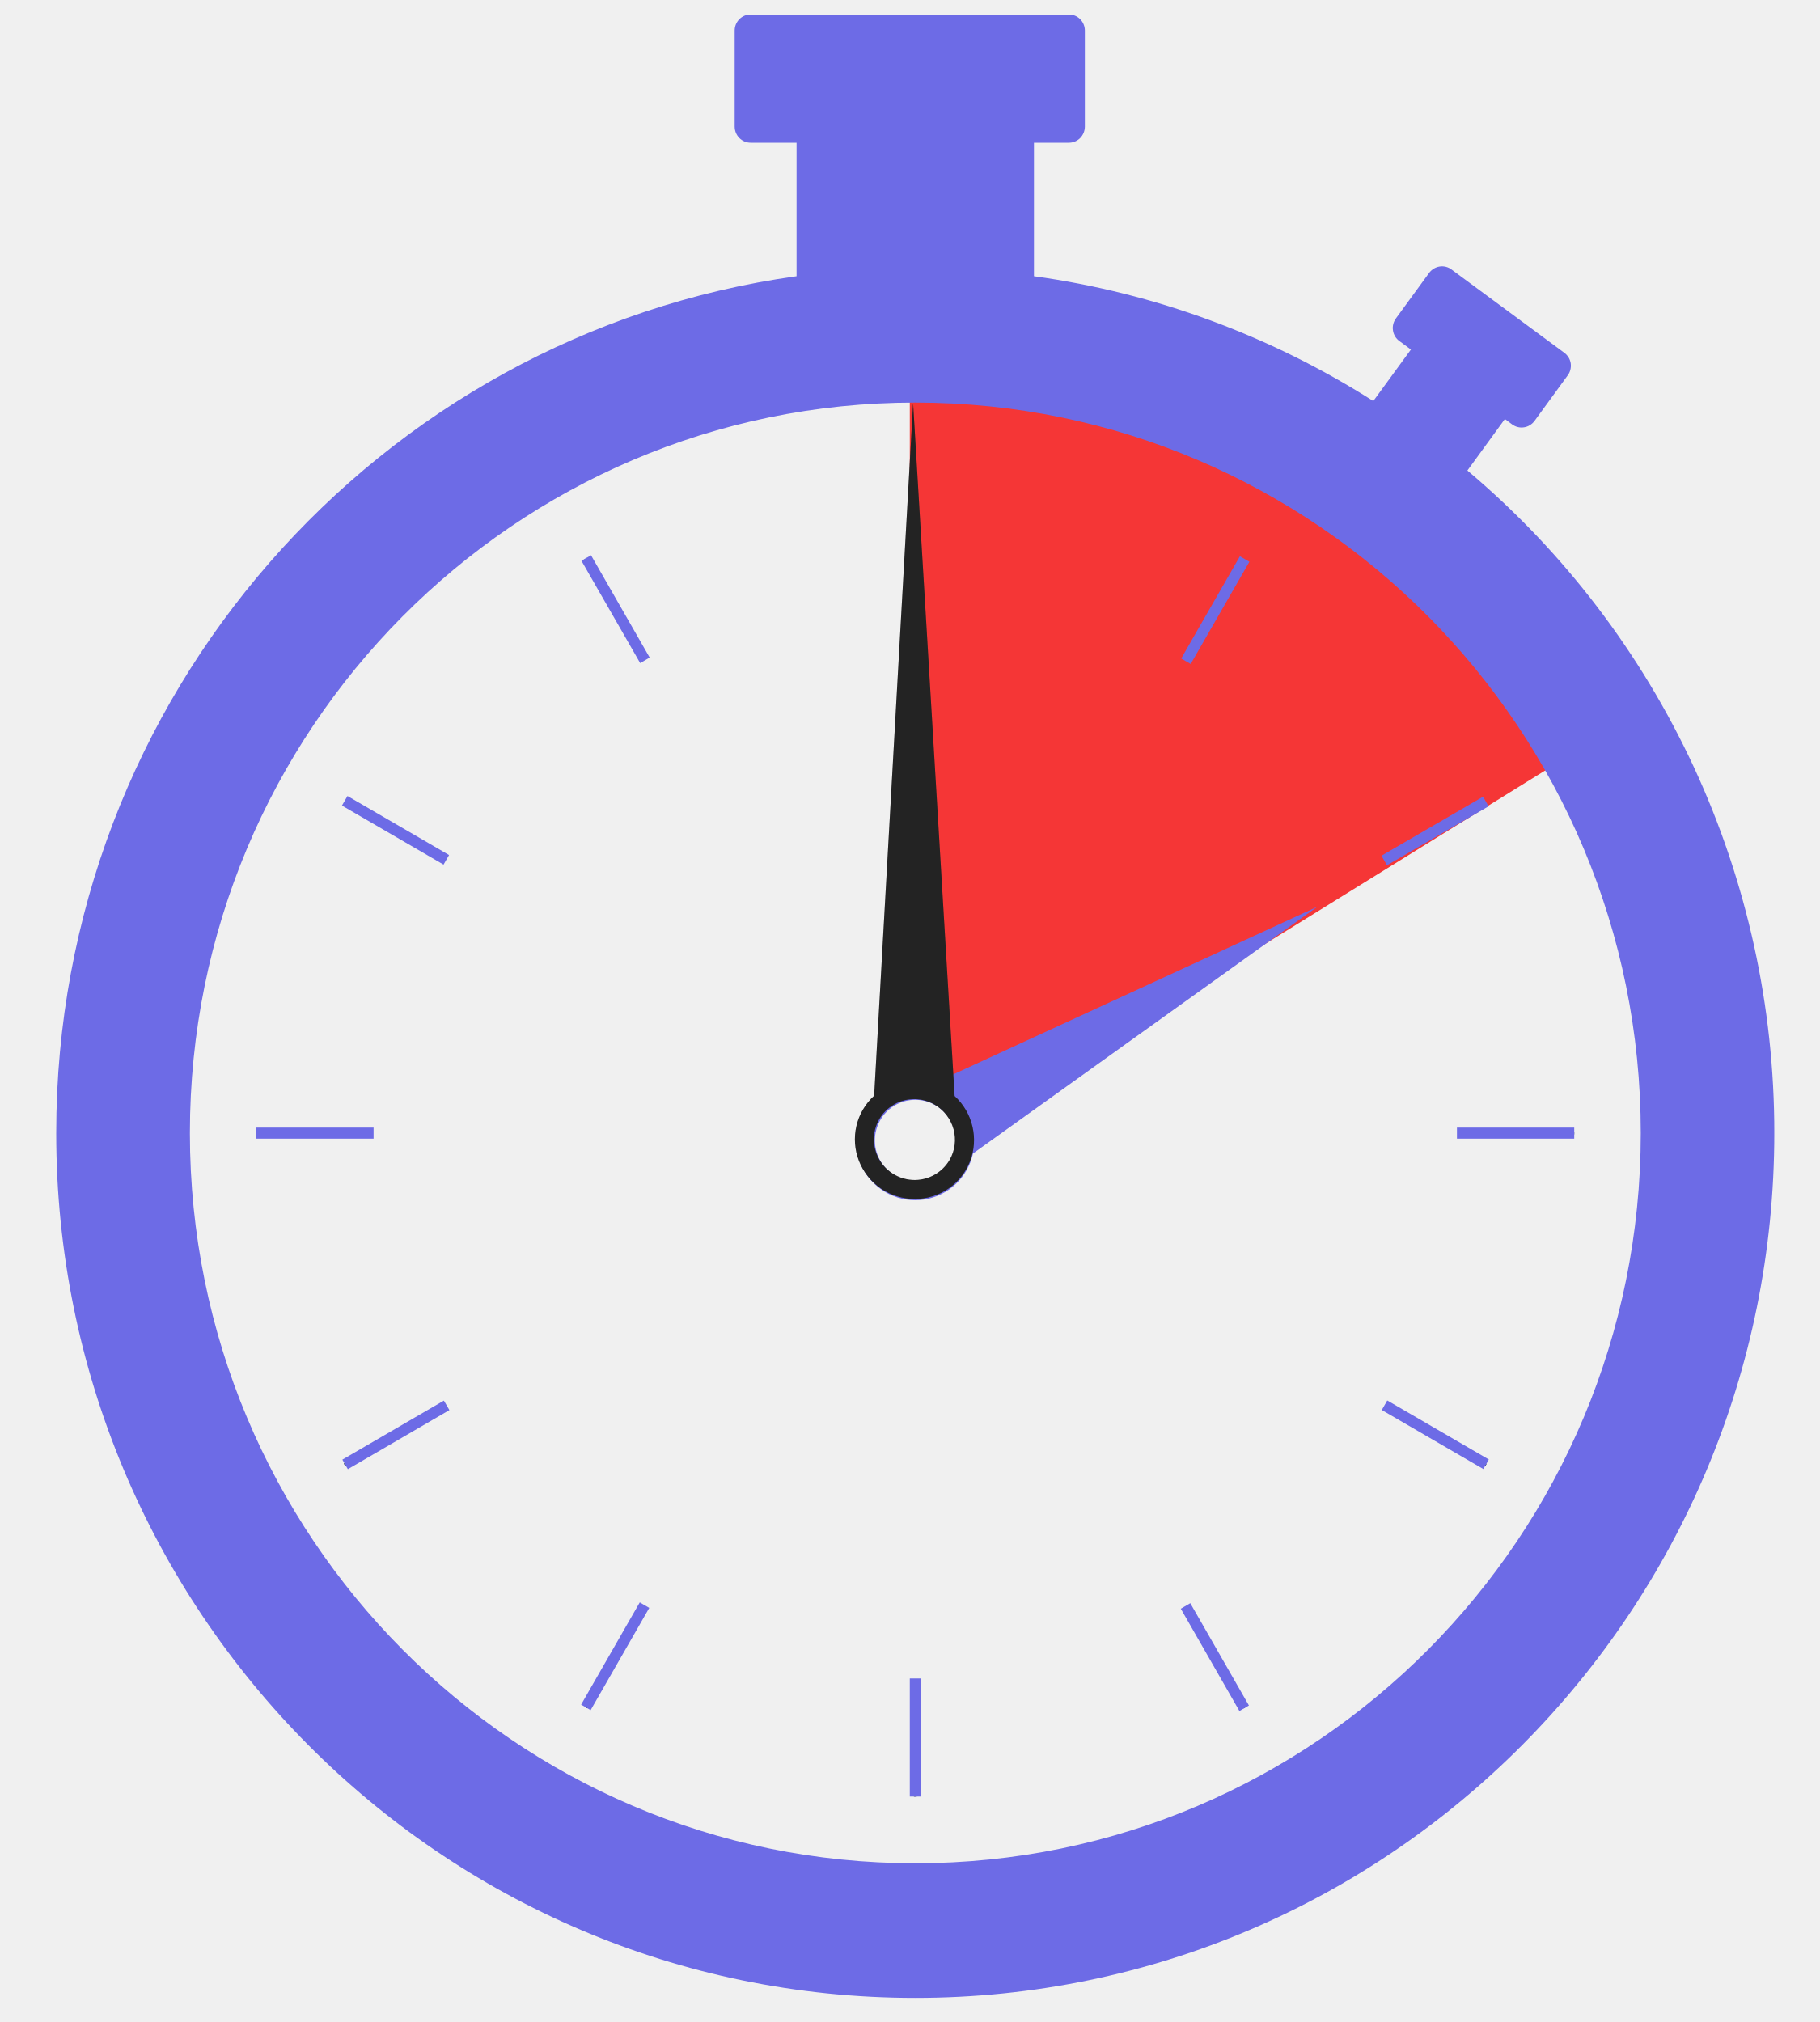
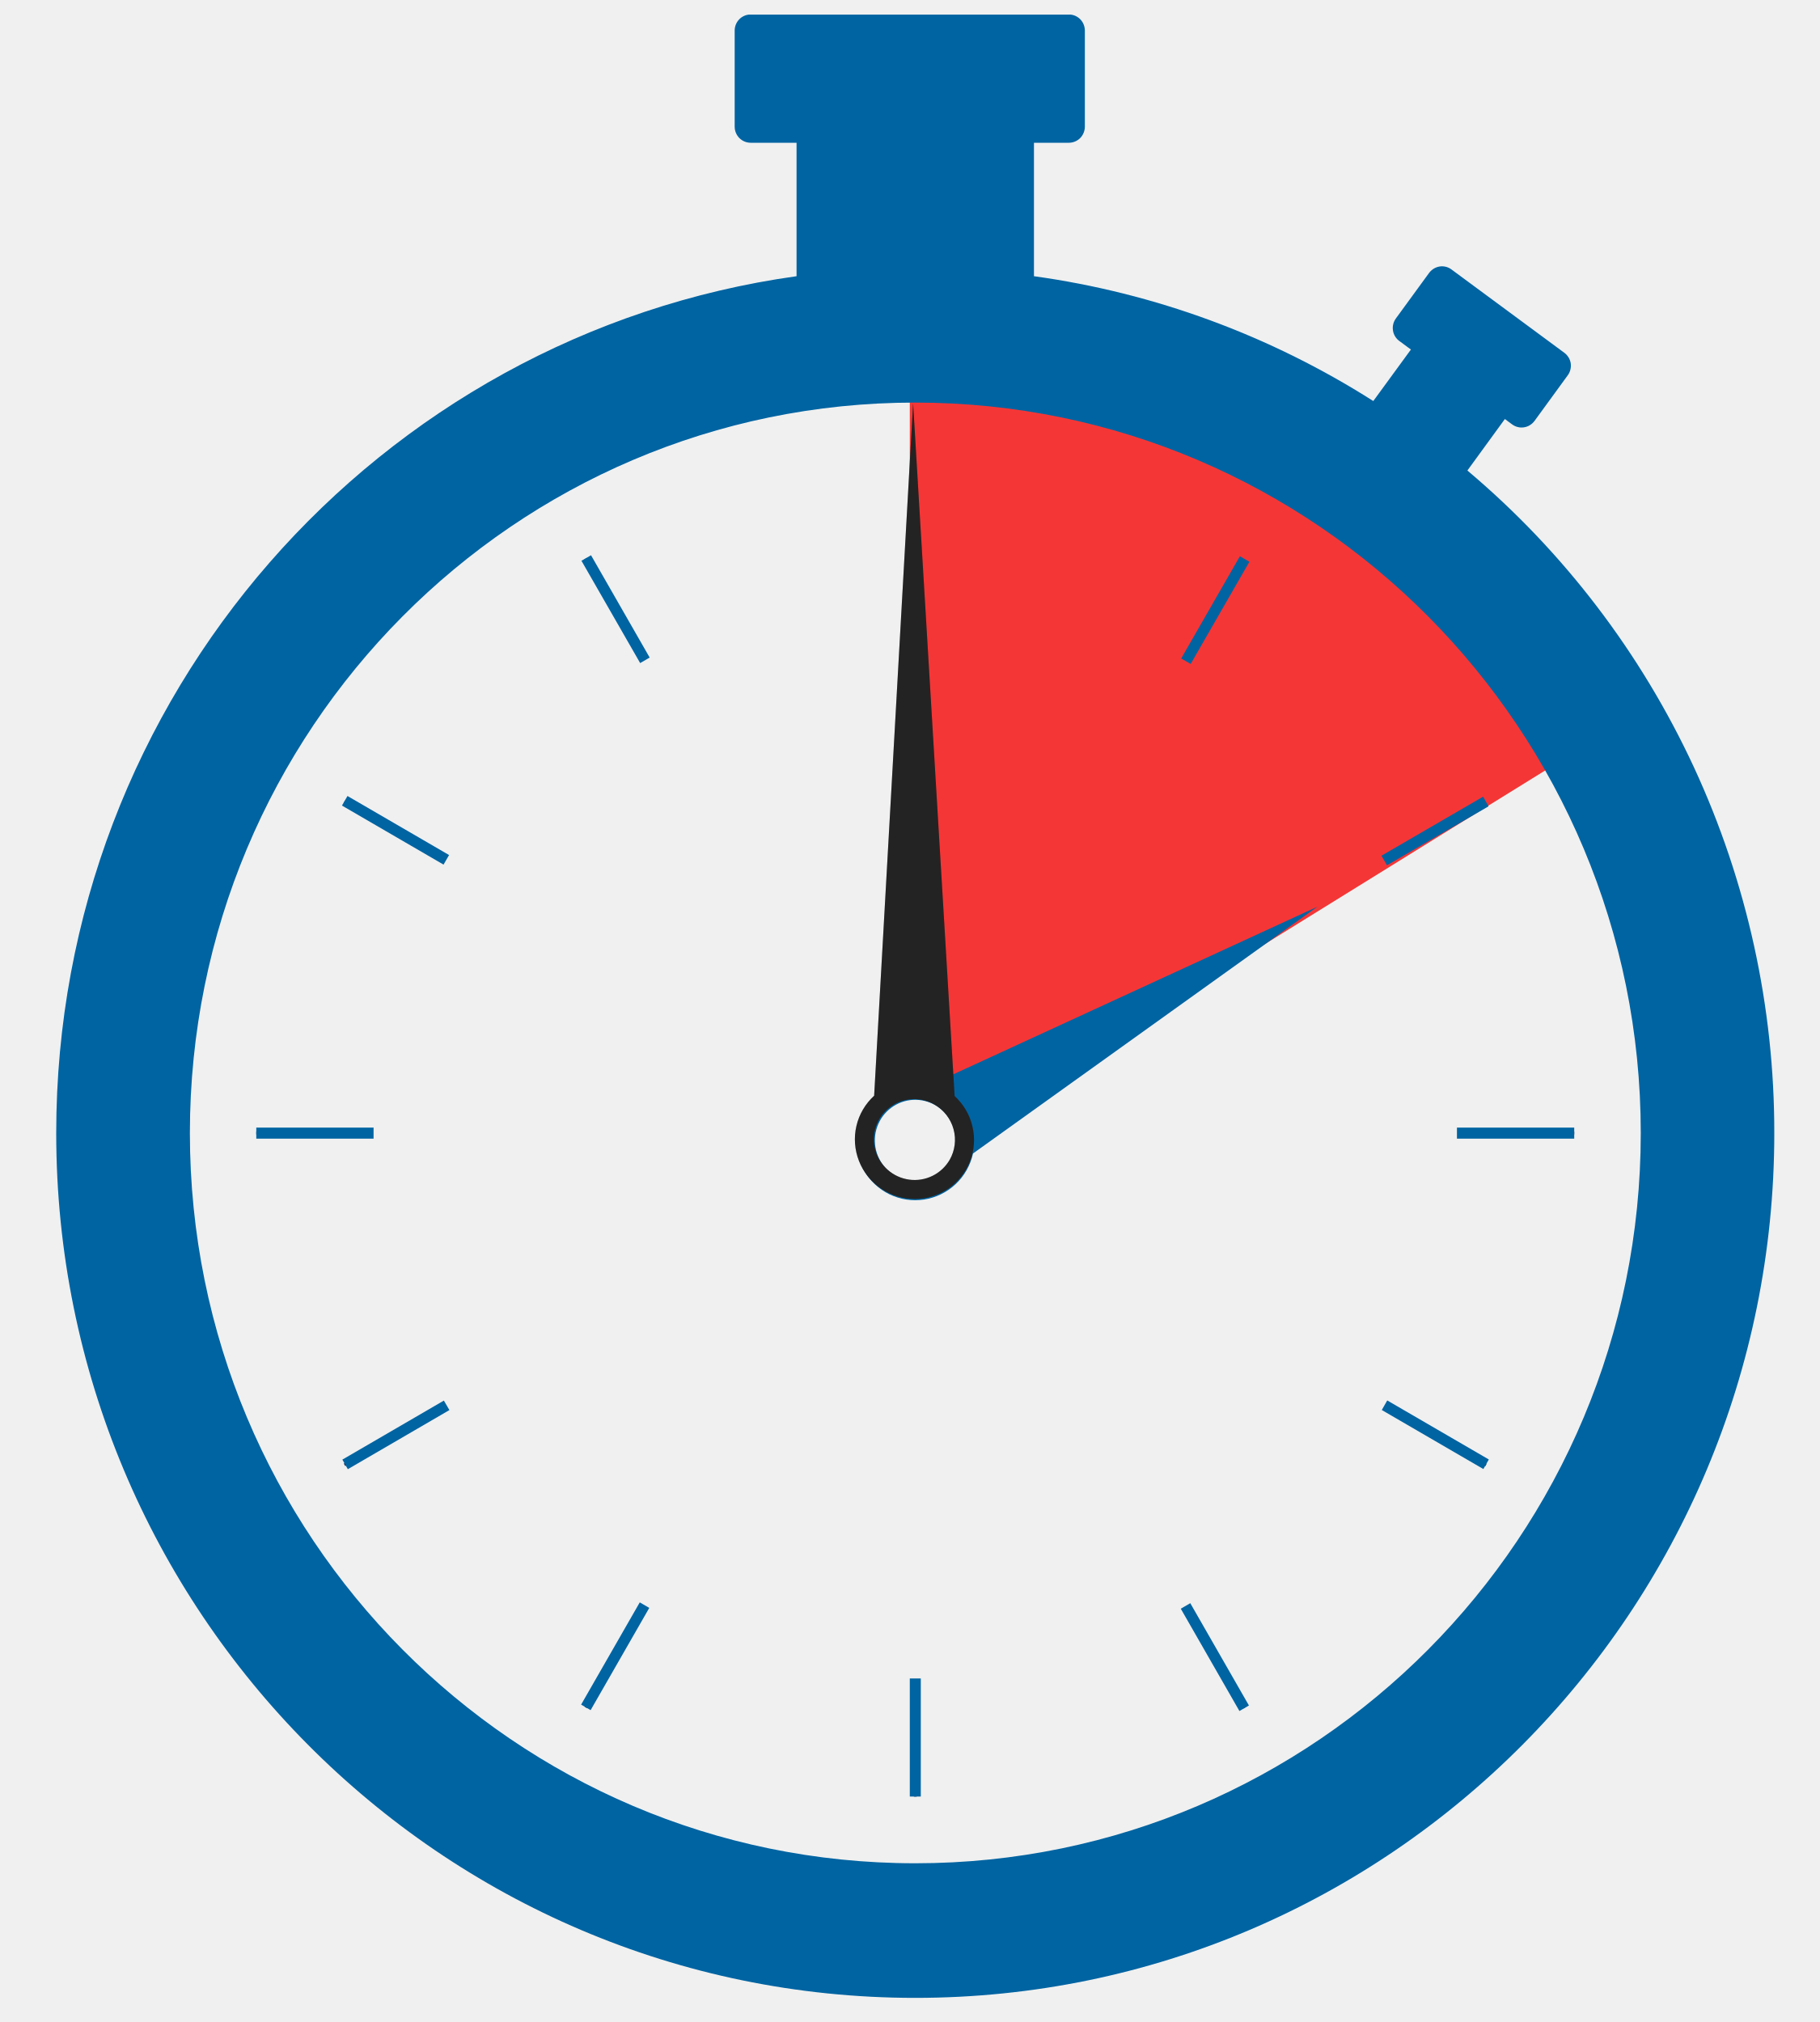
<svg xmlns="http://www.w3.org/2000/svg" width="27" height="30" viewBox="0 0 27 30" fill="none">
  <g clip-path="url(#clip0_107_16697)">
    <path d="M13.598 6.966H13.557V7.772H13.598V6.966Z" fill="#0B1938" />
    <path d="M13.599 25.85H13.558V26.656H13.599V25.85Z" fill="#0B1938" />
    <path d="M8.705 8.277L8.67 8.298L9.07 8.996L9.105 8.976L8.705 8.277Z" fill="#0B1938" />
    <path d="M18.084 24.628L18.049 24.648L18.449 25.347L18.484 25.326L18.084 24.628Z" fill="#0B1938" />
    <path d="M5.12 11.877L5.099 11.912L5.793 12.315L5.813 12.28L5.12 11.877Z" fill="#0B1938" />
    <path d="M21.36 21.316L21.34 21.352L22.033 21.755L22.053 21.719L21.36 21.316Z" fill="#0B1938" />
    <path d="M4.603 16.791H3.802V16.832H4.603V16.791Z" fill="#0B1938" />
    <path d="M23.354 16.79H22.554V16.831H23.354V16.79Z" fill="#0B1938" />
    <path d="M5.122 21.751L5.101 21.715L5.795 21.312L5.815 21.348L5.122 21.751Z" fill="#0B1938" />
    <path d="M22.039 11.866L21.345 12.269L21.365 12.304L22.059 11.901L22.039 11.866Z" fill="#0B1938" />
    <path d="M9.074 24.625L8.674 25.323L8.709 25.344L9.109 24.645L9.074 24.625Z" fill="#0B1938" />
    <path d="M18.448 8.272L18.049 8.971L18.084 8.991L18.484 8.293L18.448 8.272Z" fill="#0B1938" />
-     <path d="M8.768 8.238L8.626 8.32L9.497 9.838L9.638 9.756L8.768 8.238Z" fill="#6D6BE6" />
-     <path d="M17.658 23.786L17.517 23.868L18.387 25.386L18.528 25.304L17.658 23.786Z" fill="#6D6BE6" />
-     <path d="M5.155 11.81L5.073 11.952L6.58 12.828L6.662 12.686L5.155 11.81Z" fill="#6D6BE6" />
-     <path d="M20.58 20.778L20.499 20.92L22.006 21.796L22.087 21.654L20.58 20.778Z" fill="#6D6BE6" />
-     <path d="M5.542 16.73H3.802V16.894H5.542V16.73Z" fill="#6D6BE6" />
+     <path d="M8.768 8.238L8.626 8.32L9.497 9.838L9.638 9.756L8.768 8.238Z" fill="#0064A2" />
+     <path d="M17.658 23.786L17.517 23.868L18.387 25.386L18.528 25.304L17.658 23.786Z" fill="#0064A2" />
+     <path d="M5.155 11.81L5.073 11.952L6.58 12.828L6.662 12.686L5.155 11.81Z" fill="#0064A2" />
+     <path d="M20.58 20.778L20.499 20.92L22.006 21.796L22.087 21.654L20.58 20.778Z" fill="#0064A2" />
+     <path d="M5.542 16.73H3.802V16.894H5.542V16.73Z" fill="#0064A2" />
    <path d="M13.497 5.716V16.009C14.159 16.082 14.394 16.728 15.111 16.271L22.954 11.412C22.954 11.412 21.018 6.331 13.497 5.716Z" fill="#F53636" />
-     <path d="M23.354 16.73H21.614V16.894H23.354V16.73Z" fill="#6D6BE6" />
-     <path d="M21.769 6.981L22.325 6.217L22.433 6.297C22.458 6.315 22.486 6.329 22.517 6.336C22.547 6.344 22.578 6.345 22.609 6.34C22.64 6.335 22.67 6.325 22.696 6.308C22.723 6.292 22.746 6.27 22.765 6.245L23.258 5.568C23.277 5.543 23.29 5.514 23.297 5.484C23.305 5.453 23.306 5.421 23.302 5.39C23.297 5.359 23.286 5.329 23.27 5.303C23.253 5.276 23.232 5.252 23.207 5.234L21.533 3.998C21.508 3.979 21.48 3.966 21.449 3.958C21.419 3.951 21.387 3.949 21.357 3.954C21.326 3.959 21.296 3.97 21.27 3.986C21.243 4.003 21.22 4.024 21.201 4.049L20.708 4.725C20.69 4.75 20.676 4.779 20.669 4.809C20.661 4.84 20.66 4.872 20.665 4.903C20.669 4.934 20.68 4.963 20.696 4.99C20.712 5.017 20.734 5.041 20.759 5.059L20.931 5.186L20.373 5.95C18.845 4.978 17.129 4.346 15.339 4.098V2.118H15.857C15.92 2.118 15.98 2.093 16.025 2.048C16.069 2.003 16.094 1.942 16.094 1.879V0.454C16.094 0.39 16.069 0.33 16.025 0.285C15.98 0.24 15.92 0.215 15.857 0.215H11.136C11.073 0.215 11.013 0.24 10.968 0.285C10.924 0.33 10.899 0.39 10.899 0.454V1.879C10.899 1.942 10.924 2.003 10.968 2.048C11.013 2.093 11.073 2.118 11.136 2.118H11.817V4.098C5.612 4.964 0.834 10.325 0.834 16.811C0.834 23.897 6.539 29.642 13.578 29.642C20.616 29.642 26.322 23.897 26.322 16.811C26.324 14.937 25.917 13.085 25.131 11.386C24.344 9.688 23.197 8.184 21.769 6.981ZM13.578 27.645C7.635 27.645 2.817 22.794 2.817 16.811C2.817 10.827 7.635 5.973 13.578 5.973C19.521 5.973 24.341 10.824 24.341 16.811C24.341 22.797 19.521 27.645 13.578 27.645Z" fill="#6D6BE6" />
-     <path d="M19.545 13.452L13.842 16.078C13.673 16.024 13.492 16.023 13.322 16.075C13.153 16.126 13.003 16.228 12.892 16.367C12.781 16.506 12.714 16.676 12.7 16.854C12.687 17.032 12.727 17.209 12.815 17.364C12.904 17.518 13.036 17.642 13.196 17.72C13.356 17.797 13.535 17.824 13.71 17.797C13.885 17.77 14.048 17.69 14.177 17.569C14.307 17.447 14.396 17.288 14.435 17.114L19.545 13.452ZM13.578 17.523C13.459 17.523 13.344 17.488 13.245 17.422C13.146 17.356 13.07 17.262 13.024 17.151C12.979 17.041 12.967 16.92 12.99 16.803C13.014 16.686 13.07 16.578 13.154 16.494C13.238 16.41 13.345 16.352 13.461 16.329C13.577 16.306 13.697 16.318 13.807 16.363C13.916 16.409 14.01 16.486 14.076 16.585C14.142 16.685 14.177 16.801 14.177 16.921C14.177 17.08 14.113 17.234 14.001 17.347C13.889 17.46 13.736 17.523 13.578 17.523Z" fill="#6D6BE6" />
+     <path d="M23.354 16.73H21.614V16.894H23.354V16.73Z" fill="#0064A2" />
+     <path d="M21.769 6.981L22.325 6.217L22.433 6.297C22.458 6.315 22.486 6.329 22.517 6.336C22.547 6.344 22.578 6.345 22.609 6.34C22.64 6.335 22.67 6.325 22.696 6.308C22.723 6.292 22.746 6.27 22.765 6.245L23.258 5.568C23.277 5.543 23.29 5.514 23.297 5.484C23.305 5.453 23.306 5.421 23.302 5.39C23.297 5.359 23.286 5.329 23.27 5.303C23.253 5.276 23.232 5.252 23.207 5.234L21.533 3.998C21.508 3.979 21.48 3.966 21.449 3.958C21.419 3.951 21.387 3.949 21.357 3.954C21.326 3.959 21.296 3.97 21.27 3.986C21.243 4.003 21.22 4.024 21.201 4.049L20.708 4.725C20.69 4.75 20.676 4.779 20.669 4.809C20.661 4.84 20.66 4.872 20.665 4.903C20.669 4.934 20.68 4.963 20.696 4.99C20.712 5.017 20.734 5.041 20.759 5.059L20.931 5.186L20.373 5.95C18.845 4.978 17.129 4.346 15.339 4.098V2.118H15.857C15.92 2.118 15.98 2.093 16.025 2.048C16.069 2.003 16.094 1.942 16.094 1.879V0.454C16.094 0.39 16.069 0.33 16.025 0.285C15.98 0.24 15.92 0.215 15.857 0.215H11.136C11.073 0.215 11.013 0.24 10.968 0.285C10.924 0.33 10.899 0.39 10.899 0.454V1.879C10.899 1.942 10.924 2.003 10.968 2.048C11.013 2.093 11.073 2.118 11.136 2.118H11.817V4.098C5.612 4.964 0.834 10.325 0.834 16.811C0.834 23.897 6.539 29.642 13.578 29.642C20.616 29.642 26.322 23.897 26.322 16.811C26.324 14.937 25.917 13.085 25.131 11.386C24.344 9.688 23.197 8.184 21.769 6.981ZM13.578 27.645C7.635 27.645 2.817 22.794 2.817 16.811C2.817 10.827 7.635 5.973 13.578 5.973C19.521 5.973 24.341 10.824 24.341 16.811C24.341 22.797 19.521 27.645 13.578 27.645Z" fill="#0064A2" />
+     <path d="M19.545 13.452L13.842 16.078C13.673 16.024 13.492 16.023 13.322 16.075C13.153 16.126 13.003 16.228 12.892 16.367C12.781 16.506 12.714 16.676 12.7 16.854C12.687 17.032 12.727 17.209 12.815 17.364C12.904 17.518 13.036 17.642 13.196 17.72C13.356 17.797 13.535 17.824 13.71 17.797C13.885 17.77 14.048 17.69 14.177 17.569C14.307 17.447 14.396 17.288 14.435 17.114L19.545 13.452ZM13.578 17.523C13.459 17.523 13.344 17.488 13.245 17.422C13.146 17.356 13.07 17.262 13.024 17.151C12.979 17.041 12.967 16.92 12.99 16.803C13.014 16.686 13.07 16.578 13.154 16.494C13.238 16.41 13.345 16.352 13.461 16.329C13.577 16.306 13.697 16.318 13.807 16.363C13.916 16.409 14.01 16.486 14.076 16.585C14.142 16.685 14.177 16.801 14.177 16.921C14.177 17.08 14.113 17.234 14.001 17.347C13.889 17.46 13.736 17.523 13.578 17.523Z" fill="#0064A2" />
    <path d="M13.546 5.983L12.968 16.257C12.837 16.377 12.745 16.533 12.705 16.706C12.665 16.878 12.678 17.059 12.743 17.225C12.808 17.39 12.922 17.533 13.069 17.634C13.216 17.734 13.39 17.789 13.568 17.789C13.746 17.79 13.92 17.737 14.067 17.637C14.213 17.538 14.326 17.396 14.39 17.231C14.455 17.066 14.467 16.885 14.426 16.712C14.386 16.539 14.293 16.382 14.162 16.262L13.546 5.983ZM14.088 17.209C14.028 17.311 13.94 17.394 13.833 17.446C13.727 17.498 13.607 17.518 13.489 17.502C13.371 17.486 13.26 17.436 13.17 17.357C13.08 17.279 13.016 17.175 12.985 17.061C12.953 16.946 12.957 16.825 12.995 16.713C13.033 16.601 13.103 16.502 13.198 16.43C13.292 16.358 13.405 16.316 13.524 16.309C13.643 16.301 13.762 16.329 13.865 16.389C14.003 16.469 14.104 16.6 14.146 16.754C14.188 16.908 14.167 17.071 14.088 17.209Z" fill="#2C2C2C" />
    <path d="M13.546 5.983L12.968 16.257C12.837 16.377 12.745 16.533 12.705 16.706C12.665 16.878 12.678 17.059 12.743 17.225C12.808 17.39 12.922 17.533 13.069 17.634C13.216 17.734 13.39 17.789 13.568 17.789C13.746 17.79 13.92 17.737 14.067 17.637C14.213 17.538 14.326 17.396 14.39 17.231C14.455 17.066 14.467 16.885 14.426 16.712C14.386 16.539 14.293 16.382 14.162 16.262L13.546 5.983ZM14.088 17.209C14.028 17.311 13.94 17.394 13.833 17.446C13.727 17.498 13.607 17.518 13.489 17.502C13.371 17.486 13.26 17.436 13.17 17.357C13.08 17.279 13.016 17.175 12.985 17.061C12.953 16.946 12.957 16.825 12.995 16.713C13.033 16.601 13.103 16.502 13.198 16.43C13.292 16.358 13.405 16.316 13.524 16.309C13.643 16.301 13.762 16.329 13.865 16.389C14.003 16.469 14.104 16.6 14.146 16.754C14.188 16.908 14.167 17.071 14.088 17.209Z" fill="black" fill-opacity="0.2" />
-     <path d="M9.491 23.774L8.621 25.291L8.762 25.373L9.632 23.856L9.491 23.774Z" fill="#6D6BE6" />
-     <path d="M18.394 8.253L17.523 9.77L17.664 9.851L18.535 8.335L18.394 8.253Z" fill="#6D6BE6" />
-     <path d="M6.585 20.78L5.079 21.656L5.16 21.798L6.667 20.921L6.585 20.78Z" fill="#6D6BE6" />
-     <path d="M22.002 11.82L20.494 12.696L20.576 12.838L22.083 11.963L22.002 11.82Z" fill="#6D6BE6" />
-     <path d="M13.66 24.903H13.497V26.655H13.66V24.903Z" fill="#6D6BE6" />
+     <path d="M9.491 23.774L8.621 25.291L8.762 25.373L9.632 23.856L9.491 23.774Z" fill="#0064A2" />
+     <path d="M18.394 8.253L17.523 9.77L17.664 9.851L18.535 8.335L18.394 8.253Z" fill="#0064A2" />
+     <path d="M6.585 20.78L5.079 21.656L5.16 21.798L6.667 20.921L6.585 20.78Z" fill="#0064A2" />
+     <path d="M22.002 11.82L20.494 12.696L20.576 12.838L22.083 11.963L22.002 11.82Z" fill="#0064A2" />
+     <path d="M13.66 24.903H13.497V26.655H13.66V24.903Z" fill="#0064A2" />
  </g>
  <defs>
    <clipPath id="clip0_107_16697">
      <rect width="25.488" height="29.426" fill="white" transform="translate(0.83374 0.216797)" />
    </clipPath>
  </defs>
</svg>
